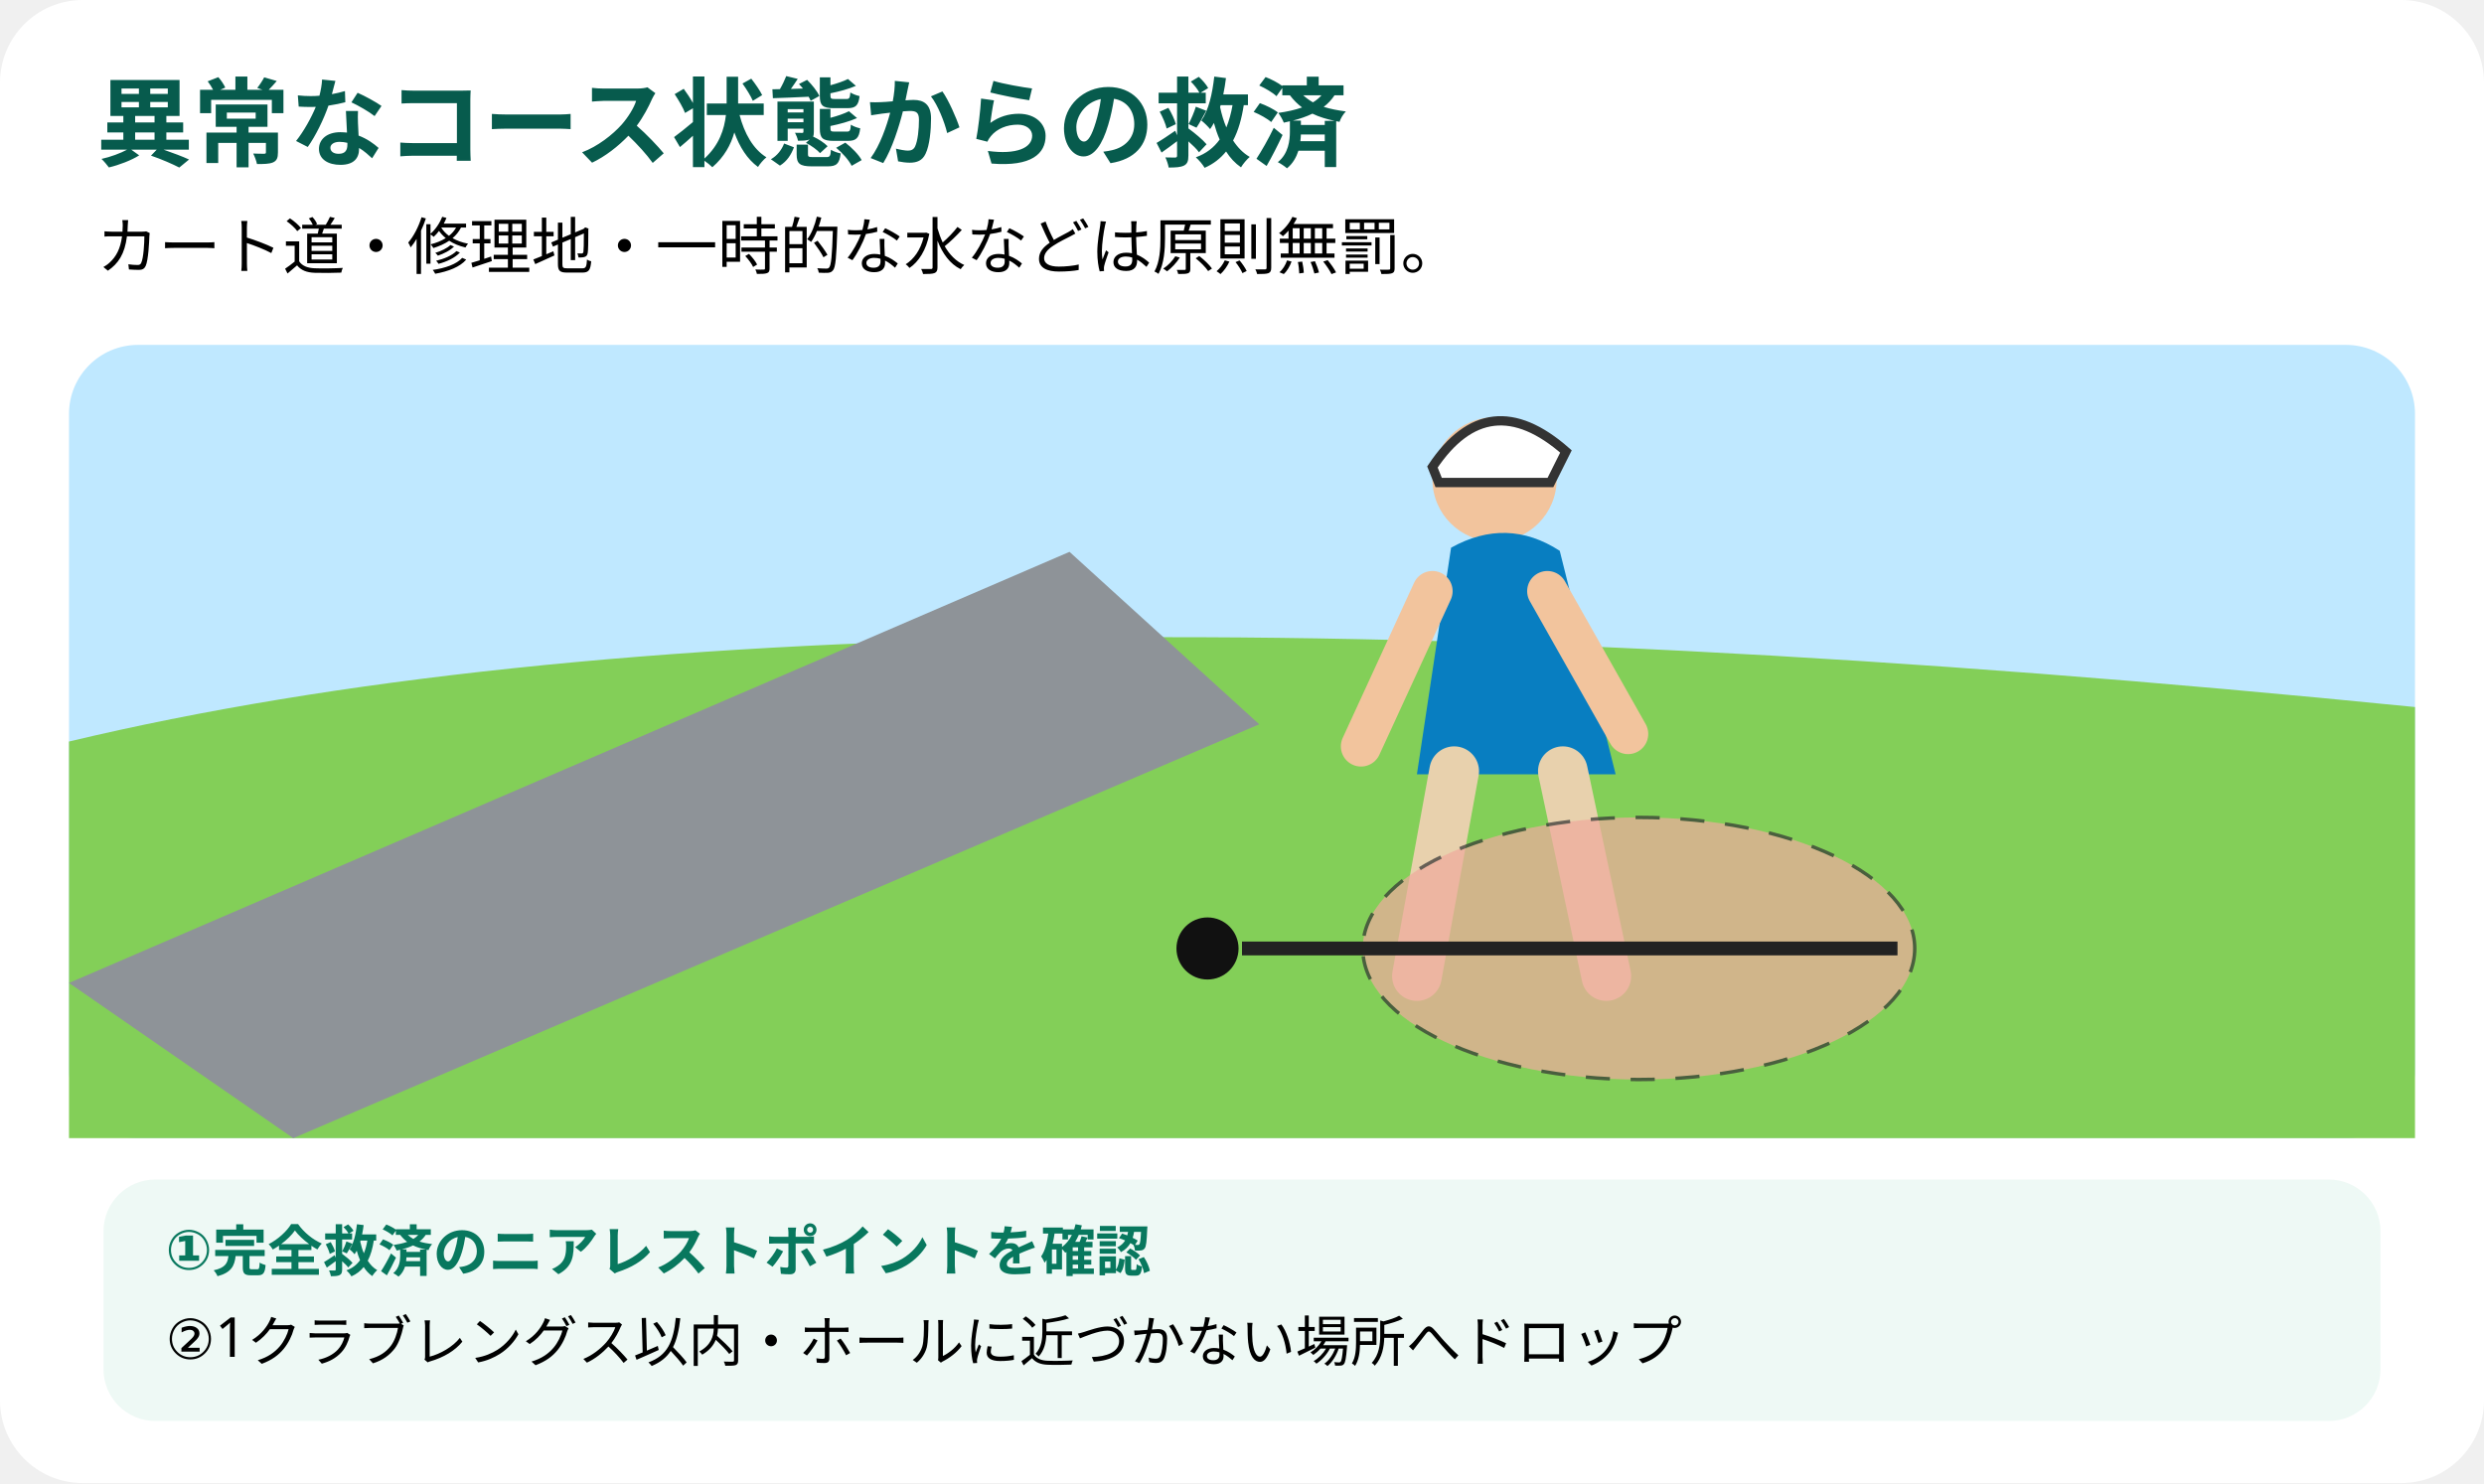
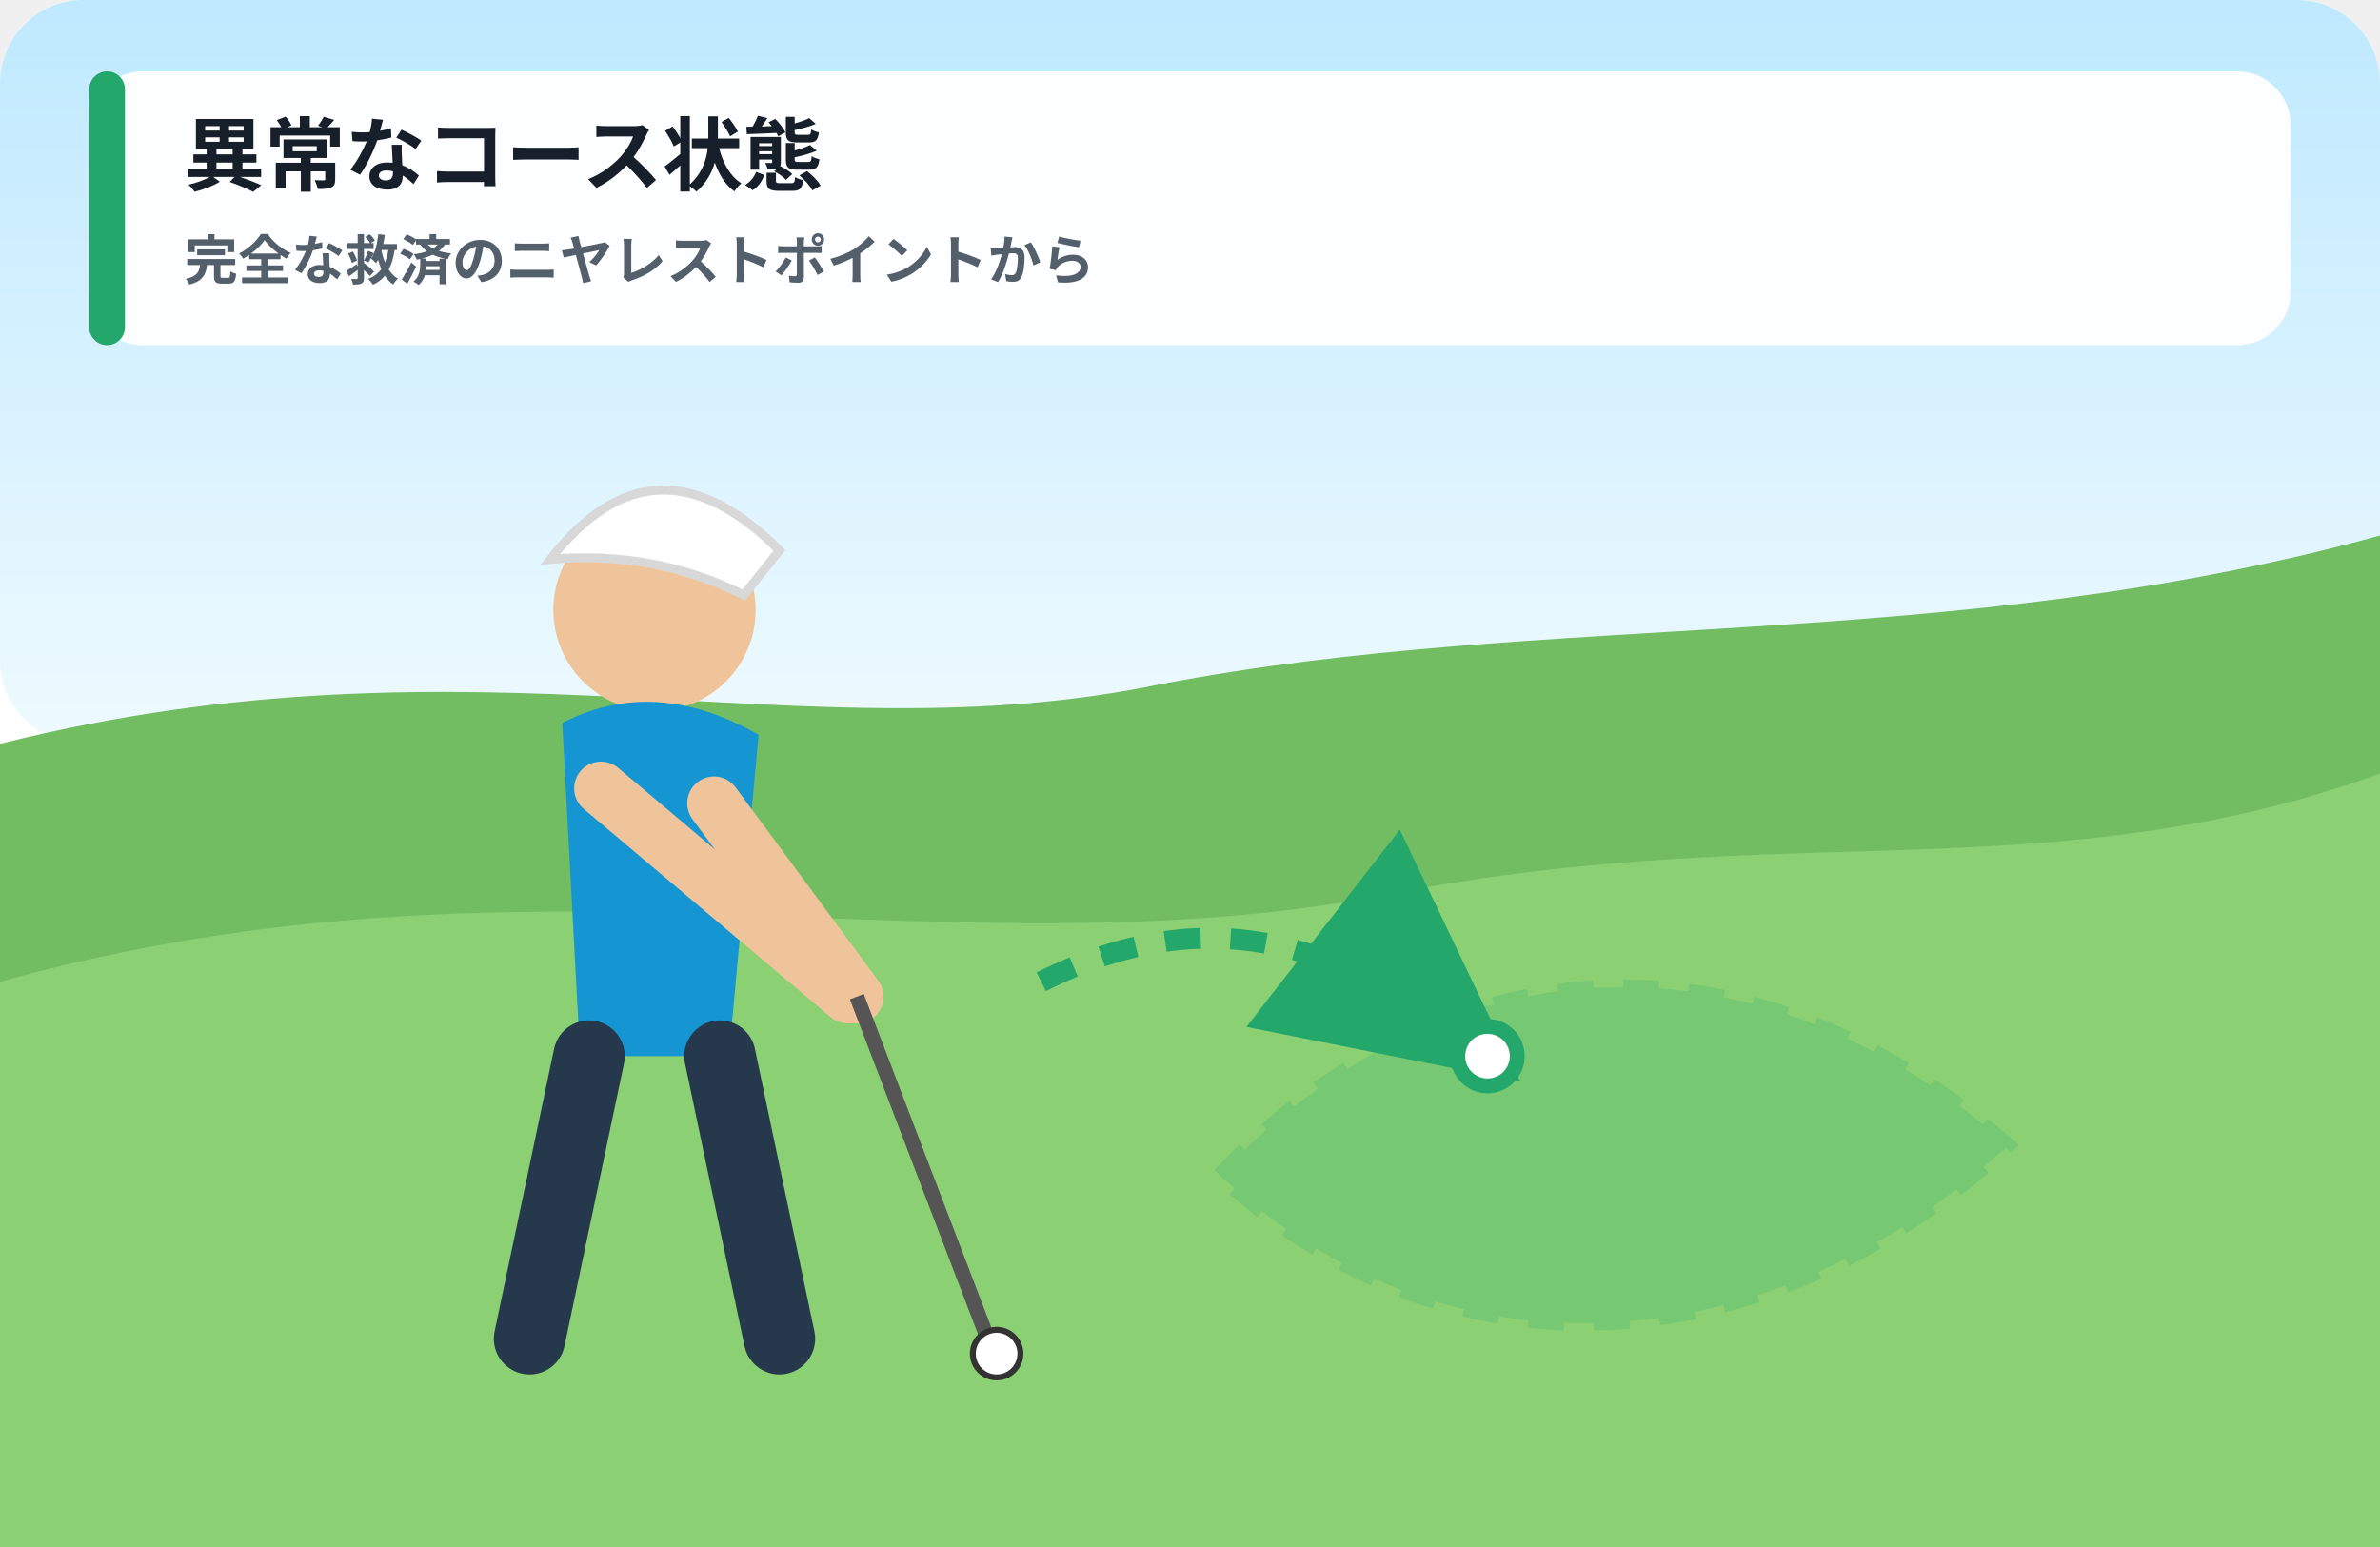
- <svg xmlns="http://www.w3.org/2000/svg" viewBox="0 0 720 430">
-   <rect width="720" height="430" rx="24" fill="#fff" />
-   <text x="28" y="46" font-family="sans-serif" font-size="28" font-weight="700" fill="#075b4d">異常なコース状態からの救済</text>
-   <text x="28" y="78" font-family="sans-serif" font-size="18">カート道・修理地・一時的な水などは原則無罰。</text>
-   <rect x="20" y="100" width="680" height="230" rx="20" fill="#bfe8ff" />
-   <path d="M20 215Q250 160 700 205V330H20Z" fill="#83cf58" />
-   <path d="M20 285L310 160L365 210L85 330Z" fill="#8e9398" />
-   <g transform="translate(390 112) scale(.9)">
-     <circle cx="48" cy="30" r="20" fill="#f2c49d" />
-     <path d="M28 26q18-27 43-5l-5 10H30z" fill="#fff" stroke="#333" stroke-width="3" />
-     <path d="M34 52q18-10 35 1l18 72H23z" fill="#087ec1" />
-     <path d="M28 66L5 116M65 66L91 112" stroke="#f2c49d" stroke-width="13" stroke-linecap="round" />
-     <path d="M35 124L23 190M70 124L84 190" stroke="#e8d1ad" stroke-width="16" stroke-linecap="round" />
+ <svg xmlns="http://www.w3.org/2000/svg" viewBox="0 0 800 520">
+   <defs>
+     <linearGradient id="sky" x2="0" y2="1">
+       <stop stop-color="#bfe9ff" />
+       <stop offset="1" stop-color="#eefaff" />
+     </linearGradient>
+     <marker id="arrow" markerWidth="12" markerHeight="12" refX="10" refY="6" orient="auto">
+       <path d="M0 0L12 6L0 12Z" fill="#24a76a" />
+     </marker>
+   </defs>
+   <rect width="800" height="520" rx="28" fill="#fff" />
+   <rect width="800" height="250" rx="28" fill="url(#sky)" />
+   <path d="M0 250 C160 210 270 255 390 230 C520 205 655 220 800 180 L800 520 L0 520Z" fill="#72bd62" />
+   <path d="M0 330 C180 280 320 330 470 300 C600 275 690 300 800 260 L800 520 L0 520Z" fill="#8bd174" />
+   <path d="M410 395 C485 315 590 310 675 385 C600 455 490 470 410 395Z" fill="#24a76a" opacity=".20" stroke="#24a76a" stroke-width="5" stroke-dasharray="12 10" />
+   <g transform="translate(220 205)">
+     <circle cx="0" cy="0" r="34" fill="#f0c49a" />
+     <path d="M-35 -17 Q0 -62 42 -20 L30 -5 Q0 -20 -35 -17Z" fill="#fff" stroke="#d8d8d8" stroke-width="3" />
+     <path d="M-31 38 Q0 22 35 42 L25 150 L-25 150Z" fill="#1596d2" />
+     <path d="M-22 150 L-42 245" stroke="#26384b" stroke-width="24" stroke-linecap="round" />
+     <path d="M22 150 L42 245" stroke="#26384b" stroke-width="24" stroke-linecap="round" />
+     <path d="M-18 60 L65 130" stroke="#f0c49a" stroke-width="18" stroke-linecap="round" />
+     <path d="M20 65 L68 130" stroke="#f0c49a" stroke-width="18" stroke-linecap="round" />
+     <line x1="68" y1="130" x2="112" y2="245" stroke="#555" stroke-width="5" />
+     <circle cx="115" cy="250" r="8" fill="#fff" stroke="#333" stroke-width="2" />
  </g>
-   <circle cx="350" cy="275" r="9" fill="#111" />
-   <ellipse cx="475" cy="275" rx="80" ry="38" fill="#efaa9c" opacity=".72" stroke="#333" stroke-dasharray="7 6" />
-   <path d="M360 275H550" stroke="#222" stroke-width="4" />
-   <rect x="30" y="342" width="660" height="70" rx="15" fill="#eef9f5" />
-   <text x="48" y="368" font-family="sans-serif" font-size="16" font-weight="700" fill="#08785e">①完全救済のニアレストポイントを確認</text>
-   <text x="48" y="394" font-family="sans-serif" font-size="16">②1クラブレングス以内・ホールに近づかない場所へドロップ</text>
+   <path d="M350 330 C410 300 455 320 500 355" fill="none" stroke="#24a76a" stroke-width="7" stroke-dasharray="12 10" marker-end="url(#arrow)" />
+   <rect x="30" y="24" width="740" height="92" rx="18" fill="#fff" opacity=".96" />
+   <rect x="30" y="24" width="12" height="92" rx="6" fill="#24a76a" />
+   <text x="62" y="62" font-family="-apple-system,BlinkMacSystemFont,'Noto Sans JP',sans-serif" font-size="27" font-weight="800" fill="#17202a">異常なコース状態</text>
+   <text x="62" y="94" font-family="-apple-system,BlinkMacSystemFont,'Noto Sans JP',sans-serif" font-size="18" font-weight="700" fill="#53606c">完全な救済のニヤレストポイントから</text>
+   <circle cx="500" cy="355" r="10" fill="#fff" stroke="#24a76a" stroke-width="5" />
</svg>
